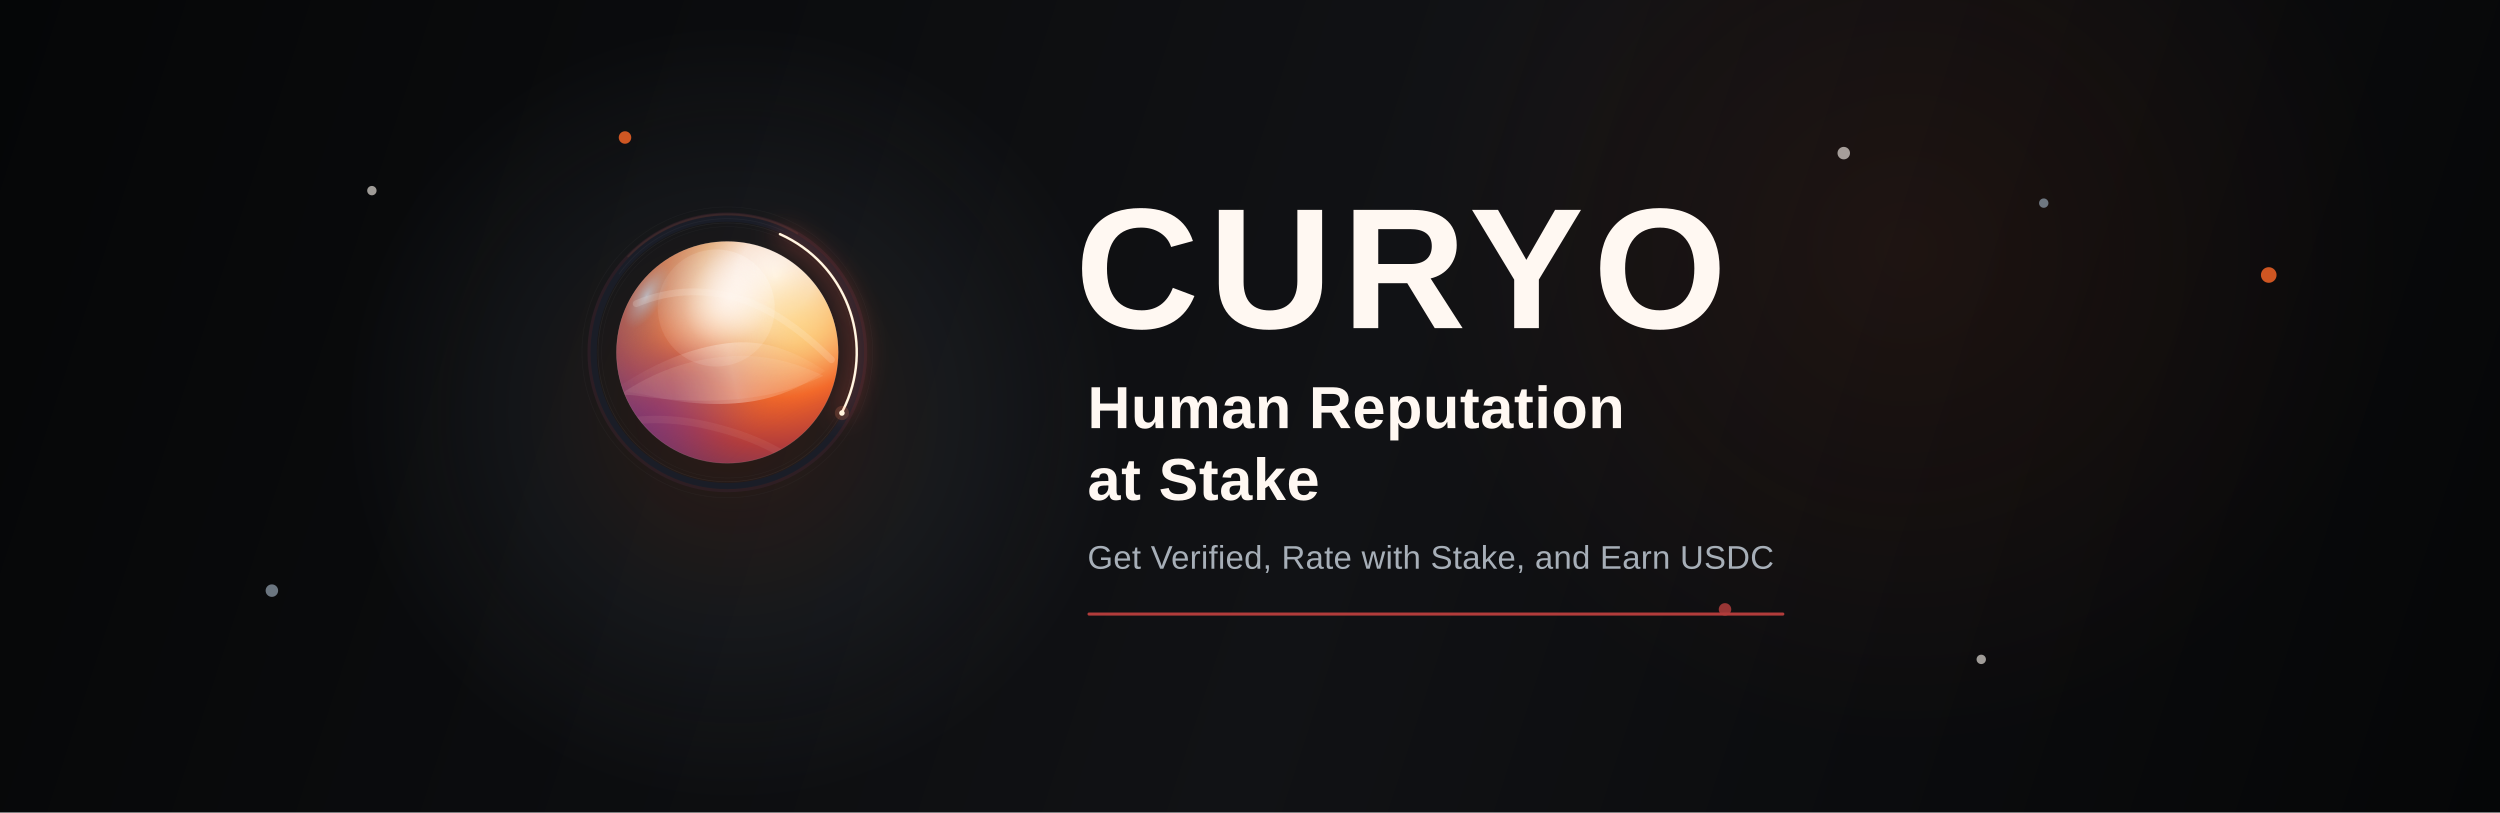
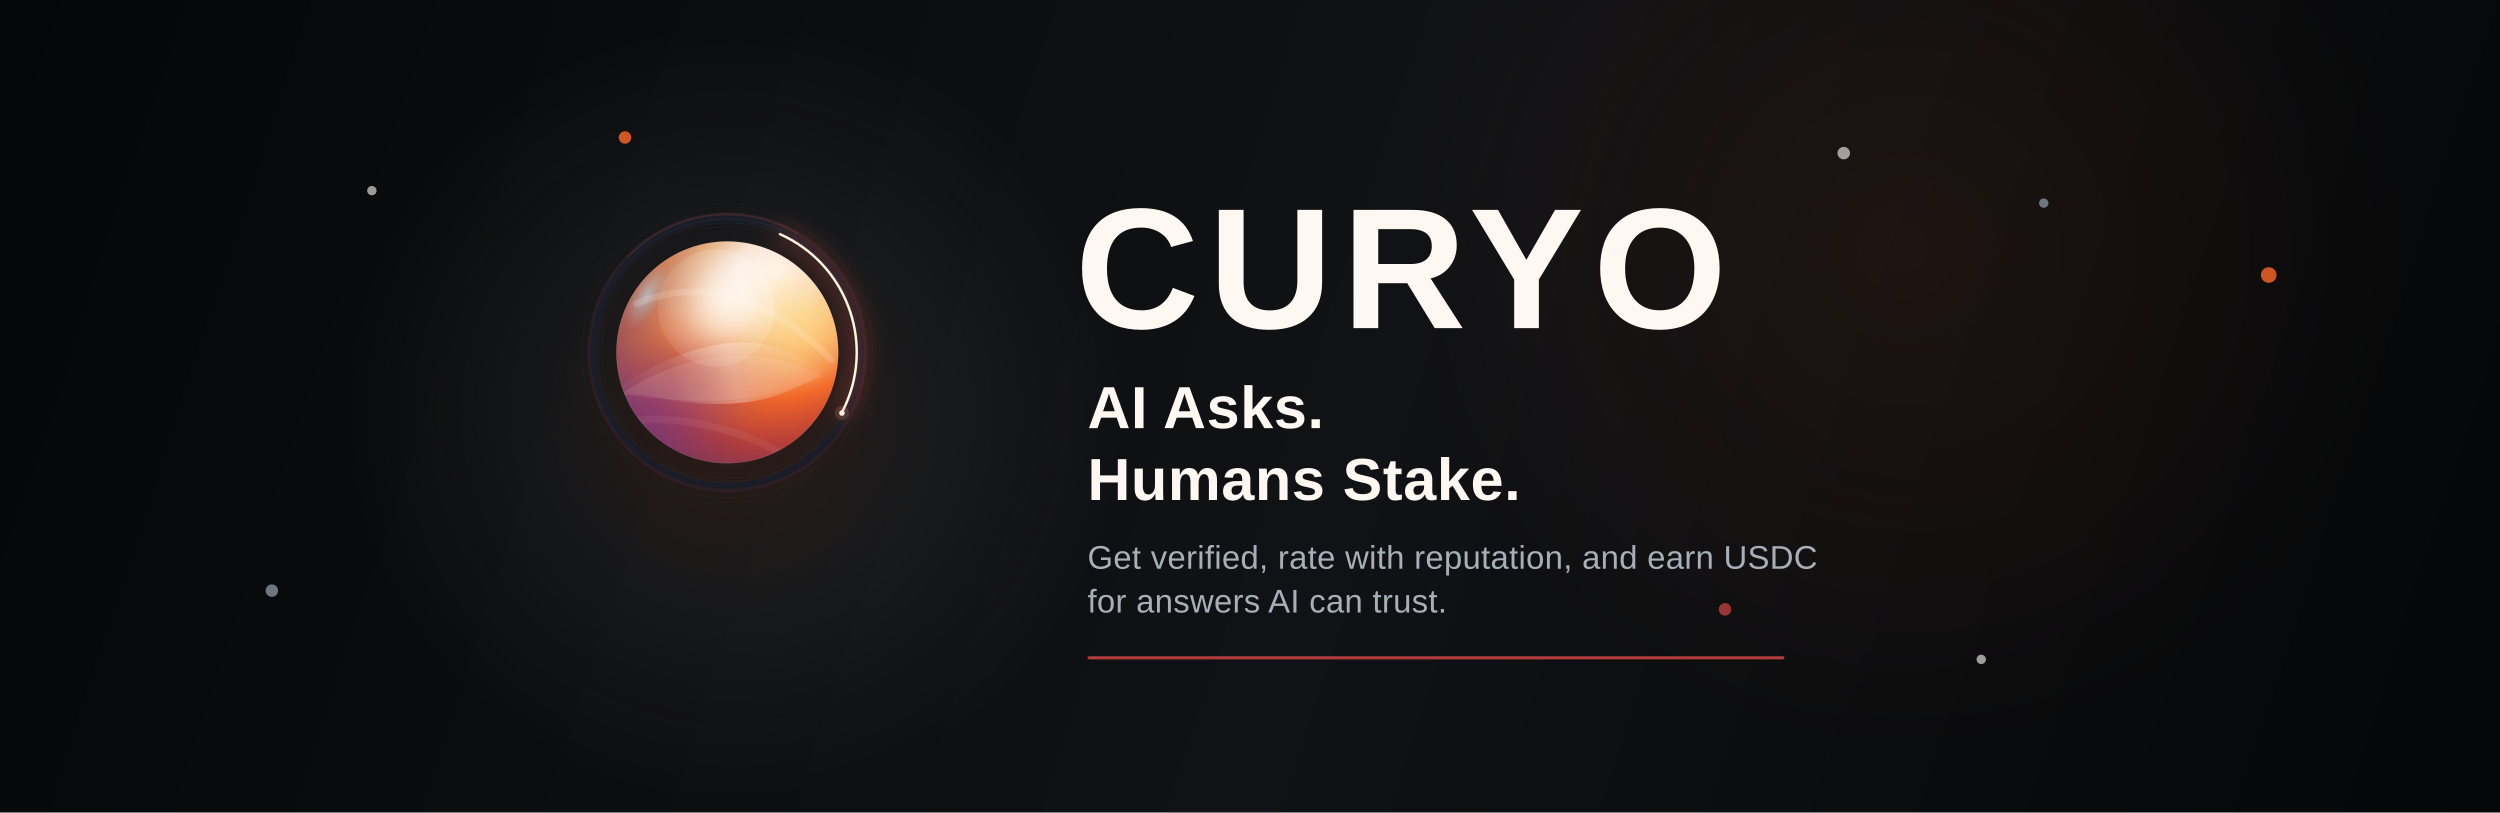
<svg xmlns="http://www.w3.org/2000/svg" viewBox="0 0 1600 520" width="1600" height="520" fill="none">
  <defs>
    <linearGradient id="banner-bg" x1="0" y1="0" x2="1600" y2="520" gradientUnits="userSpaceOnUse">
      <stop offset="0%" stop-color="#050607" />
      <stop offset="54%" stop-color="#111215" />
      <stop offset="100%" stop-color="#050607" />
    </linearGradient>
    <radialGradient id="banner-left-glow" cx="470" cy="264" r="250" gradientUnits="userSpaceOnUse">
      <stop offset="0%" stop-color="#F26426" stop-opacity="0.16" />
      <stop offset="56%" stop-color="#7E8996" stop-opacity="0.08" />
      <stop offset="100%" stop-color="#7E8996" stop-opacity="0" />
    </radialGradient>
    <radialGradient id="banner-right-glow" cx="1220" cy="160" r="320" gradientUnits="userSpaceOnUse">
      <stop offset="0%" stop-color="#F26426" stop-opacity="0.08" />
      <stop offset="100%" stop-color="#F26426" stop-opacity="0" />
    </radialGradient>
    <radialGradient id="orb-base" cx="0" cy="0" r="1" gradientUnits="userSpaceOnUse" gradientTransform="translate(856 450) rotate(136) scale(720 702)">
      <stop stop-color="#FFF8F2" />
      <stop offset="0.18" stop-color="#F8E1D0" />
      <stop offset="0.34" stop-color="#F7B070" />
      <stop offset="0.56" stop-color="#F26426" />
      <stop offset="0.78" stop-color="#B23C3B" />
      <stop offset="1" stop-color="#6A345F" />
    </radialGradient>
    <radialGradient id="orb-rim" cx="0" cy="0" r="1" gradientUnits="userSpaceOnUse" gradientTransform="translate(438 516) rotate(30) scale(240 540)">
      <stop stop-color="#AFC5D7" stop-opacity="0.82" />
      <stop offset="0.22" stop-color="#7E8996" stop-opacity="0.34" />
      <stop offset="1" stop-color="#7E8996" stop-opacity="0" />
    </radialGradient>
    <radialGradient id="soft-white" cx="0" cy="0" r="1" gradientUnits="userSpaceOnUse" gradientTransform="translate(710 520) rotate(128) scale(330 260)">
      <stop stop-color="#FFF8F3" stop-opacity="0.74" />
      <stop offset="0.52" stop-color="#FFF8F3" stop-opacity="0.2" />
      <stop offset="1" stop-color="#FFF8F3" stop-opacity="0" />
    </radialGradient>
    <radialGradient id="gold-bloom" cx="0" cy="0" r="1" gradientUnits="userSpaceOnUse" gradientTransform="translate(930 612) rotate(166) scale(270 220)">
      <stop stop-color="#FFD77E" stop-opacity="0.82" />
      <stop offset="1" stop-color="#FFD77E" stop-opacity="0" />
    </radialGradient>
    <radialGradient id="violet-pocket" cx="0" cy="0" r="1" gradientUnits="userSpaceOnUse" gradientTransform="translate(500 866) rotate(-26) scale(334 244)">
      <stop stop-color="#6B37A5" stop-opacity="0.54" />
      <stop offset="1" stop-color="#6B37A5" stop-opacity="0" />
    </radialGradient>
    <radialGradient id="ember-pocket" cx="0" cy="0" r="1" gradientUnits="userSpaceOnUse" gradientTransform="translate(620 760) rotate(8) scale(320 180)">
      <stop stop-color="#8C4A53" stop-opacity="0.36" />
      <stop offset="0.58" stop-color="#C46A4A" stop-opacity="0.22" />
      <stop offset="1" stop-color="#C46A4A" stop-opacity="0" />
    </radialGradient>
    <linearGradient id="fold-sheen" x1="290" y1="820" x2="1036" y2="650" gradientUnits="userSpaceOnUse">
      <stop stop-color="#FFF7F0" stop-opacity="0" />
      <stop offset="0.3" stop-color="#FFF7F0" stop-opacity="0.08" />
      <stop offset="0.56" stop-color="#FFF7F0" stop-opacity="0.34" />
      <stop offset="0.82" stop-color="#FFD7B2" stop-opacity="0.18" />
      <stop offset="1" stop-color="#FFD7B2" stop-opacity="0" />
    </linearGradient>
    <linearGradient id="flare-gradient" x1="860" y1="260" x2="1050" y2="736" gradientUnits="userSpaceOnUse">
      <stop stop-color="#F45C4D" />
      <stop offset="0.24" stop-color="#FF8A5D" />
      <stop offset="0.56" stop-color="#FFC37A" />
      <stop offset="0.82" stop-color="#FFE1A7" />
      <stop offset="1" stop-color="#FFF4DB" />
    </linearGradient>
    <linearGradient id="flare-core" x1="870" y1="280" x2="1036" y2="716" gradientUnits="userSpaceOnUse">
      <stop stop-color="#FF9E78" />
      <stop offset="0.48" stop-color="#FFF0CF" />
      <stop offset="1" stop-color="#FFF8ED" />
    </linearGradient>
    <filter id="blur-40" x="0" y="0" width="1400" height="1400" filterUnits="userSpaceOnUse" color-interpolation-filters="sRGB">
      <feGaussianBlur stdDeviation="40" />
    </filter>
    <clipPath id="orb-clip">
      <circle cx="700" cy="700" r="360" />
    </clipPath>
    <symbol id="banner-mark" viewBox="0 0 1400 1400">
      <circle cx="700" cy="700" r="472" stroke="#FFFFFF" stroke-opacity="0.03" stroke-width="2" />
      <circle cx="700" cy="700" r="448" stroke="#342129" stroke-opacity="0.66" stroke-width="12" />
      <circle cx="700" cy="700" r="434" stroke="#1A1E28" stroke-opacity="0.96" stroke-width="20" />
      <circle cx="700" cy="700" r="420" stroke="#FFFFFF" stroke-opacity="0.055" stroke-width="2" />
      <circle cx="700" cy="700" r="408" stroke="#FFFFFF" stroke-opacity="0.038" stroke-width="1.4" />
      <circle cx="700" cy="700" r="448" stroke="#F3A16E" stroke-opacity="0.08" stroke-width="6" stroke-linecap="round" stroke-dasharray="598 2218" transform="rotate(-136 700 700)" />
      <circle cx="700" cy="700" r="434" stroke="#FFFFFF" stroke-opacity="0.04" stroke-width="2.2" stroke-linecap="round" stroke-dasharray="536 2130" transform="rotate(-136 700 700)" />
      <g filter="url(#blur-40)">
        <circle cx="700" cy="700" r="420" stroke="#F45C4D" stroke-opacity="0.54" stroke-width="28" stroke-linecap="round" stroke-dasharray="688 1952" transform="rotate(-66 700 700)" />
      </g>
      <circle cx="700" cy="700" r="420" stroke="#6D352A" stroke-opacity="0.42" stroke-width="10" stroke-linecap="round" stroke-dasharray="688 1952" transform="rotate(-66 700 700)" />
      <circle cx="700" cy="700" r="420" stroke="url(#flare-gradient)" stroke-width="8" stroke-linecap="round" stroke-dasharray="688 1952" transform="rotate(-66 700 700)" />
      <circle cx="700" cy="700" r="420" stroke="url(#flare-core)" stroke-width="2.4" stroke-linecap="round" stroke-dasharray="688 1952" transform="rotate(-66 700 700)" />
      <circle cx="1072" cy="897" r="23" fill="#FF8D65" fill-opacity="0.18" />
      <circle cx="1072" cy="897" r="9" fill="#FFF3DF" />
      <circle cx="700" cy="700" r="360" fill="url(#orb-base)" />
      <circle cx="700" cy="700" r="360" fill="url(#orb-rim)" />
      <g clip-path="url(#orb-clip)">
        <g filter="url(#blur-40)">
          <ellipse cx="672" cy="538" rx="280" ry="184" fill="url(#soft-white)" />
          <ellipse cx="930" cy="640" rx="246" ry="214" fill="url(#gold-bloom)" />
          <ellipse cx="508" cy="904" rx="286" ry="218" fill="url(#violet-pocket)" />
          <ellipse cx="662" cy="774" rx="316" ry="176" fill="url(#ember-pocket)" />
        </g>
        <path d="M330 822C464 734 582 684 704 670C810 658 902 686 1018 760C944 812 868 844 788 858C680 876 560 868 442 840C404 832 368 826 330 822Z" fill="url(#fold-sheen)" />
        <path d="M350 838C466 760 574 724 694 714C808 704 906 726 1012 776C932 814 852 838 766 848C642 864 520 858 402 840C384 838 366 838 350 838Z" fill="#F5E3D2" fill-opacity="0.11" />
        <path d="M404 542C518 494 634 492 752 530C842 560 938 626 1038 724" stroke="#FFF7F1" stroke-opacity="0.16" stroke-width="22" stroke-linecap="round" />
        <path d="M344 930C456 908 574 916 706 956C820 990 910 1040 988 1110" stroke="#E2B2A0" stroke-opacity="0.1" stroke-width="24" stroke-linecap="round" />
        <circle cx="1118" cy="490" r="50" fill="#FFF9F2" fill-opacity="0.9" />
        <circle cx="664" cy="556" r="190" fill="url(#soft-white)" />
      </g>
      <circle cx="700" cy="700" r="360" fill="none" stroke="#FFF8F2" stroke-opacity="0.14" stroke-width="2" />
    </symbol>
  </defs>
  <rect width="1600" height="520" fill="url(#banner-bg)" />
  <circle cx="470" cy="264" r="250" fill="url(#banner-left-glow)" />
  <circle cx="1220" cy="160" r="320" fill="url(#banner-right-glow)" />
  <g opacity="0.84">
    <circle cx="1180" cy="98" r="4" fill="#FFF8F2" fill-opacity="0.72" />
    <circle cx="1308" cy="130" r="3" fill="#7E8996" />
    <circle cx="1452" cy="176" r="5" fill="#F26426" />
    <circle cx="1104" cy="390" r="4" fill="#B23C3B" />
    <circle cx="1268" cy="422" r="3" fill="#FFF8F2" fill-opacity="0.72" />
    <circle cx="238" cy="122" r="3" fill="#FFF8F2" fill-opacity="0.72" />
    <circle cx="400" cy="88" r="4" fill="#F26426" />
    <circle cx="174" cy="378" r="4" fill="#7E8996" />
  </g>
  <svg x="362" y="122" width="276" height="276" viewBox="140 140 1120 1120" overflow="visible">
    <use href="#banner-mark" />
  </svg>
  <text x="688" y="210" font-family="'Helvetica Neue', Arial, sans-serif" font-size="110" font-weight="700" fill="#FFF8F2" letter-spacing="6">
    CURYO
  </text>
  <text x="696" y="274" font-family="'Helvetica Neue', Arial, sans-serif" font-size="38" font-weight="700" fill="#FFF8F2" letter-spacing=".4">
-     <tspan x="696" dy="0">Human Reputation</tspan>
-     <tspan x="696" dy="46">at Stake</tspan>
+     <tspan x="696" dy="0">AI Asks.</tspan>
+     <tspan x="696" dy="46">Humans Stake.</tspan>
  </text>
  <text x="696" y="364" font-family="'Helvetica Neue', Arial, sans-serif" font-size="21" font-weight="400" fill="#A7AFB8" letter-spacing=".2">
-     Get Verified, Rate with Stake, and Earn USDC
+     <tspan x="696" dy="0">Get verified, rate with reputation, and earn USDC</tspan>
+     <tspan x="696" dy="28">for answers AI can trust.</tspan>
  </text>
-   <rect x="696" y="392" width="446" height="2" rx="1" fill="#B23C3B" />
+   <rect x="696" y="420" width="446" height="2" rx="1" fill="#B23C3B" />
</svg>
